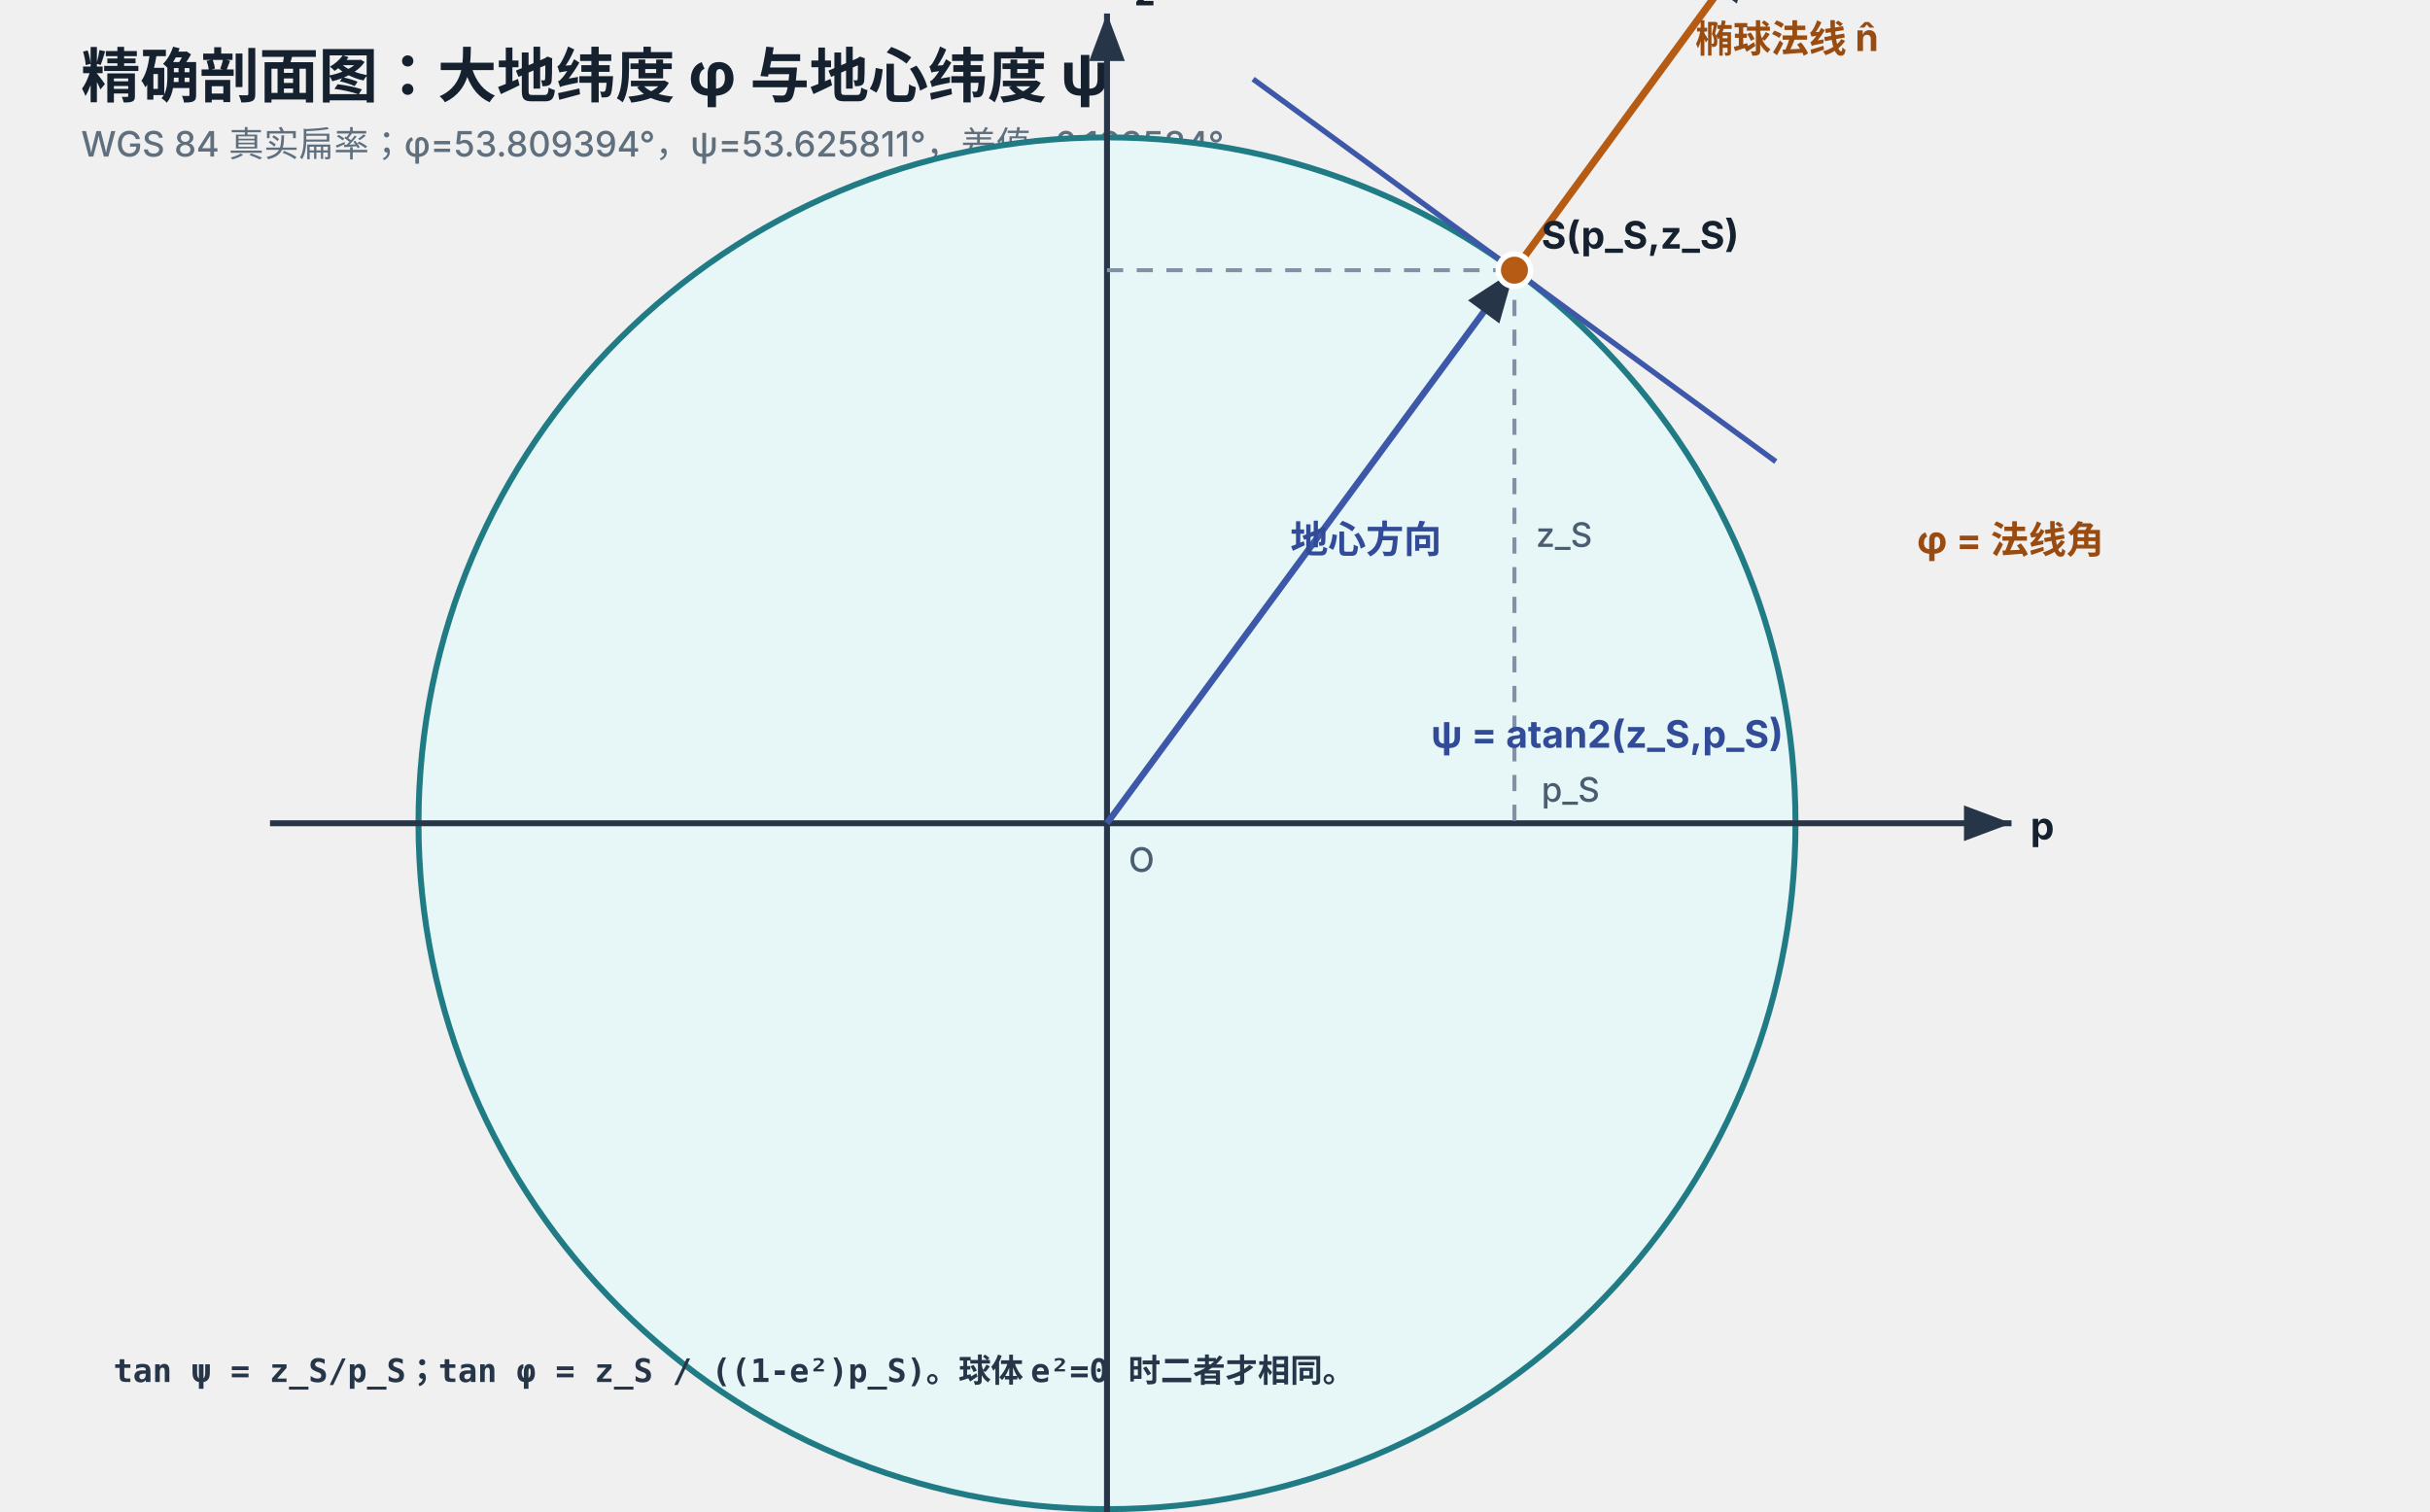
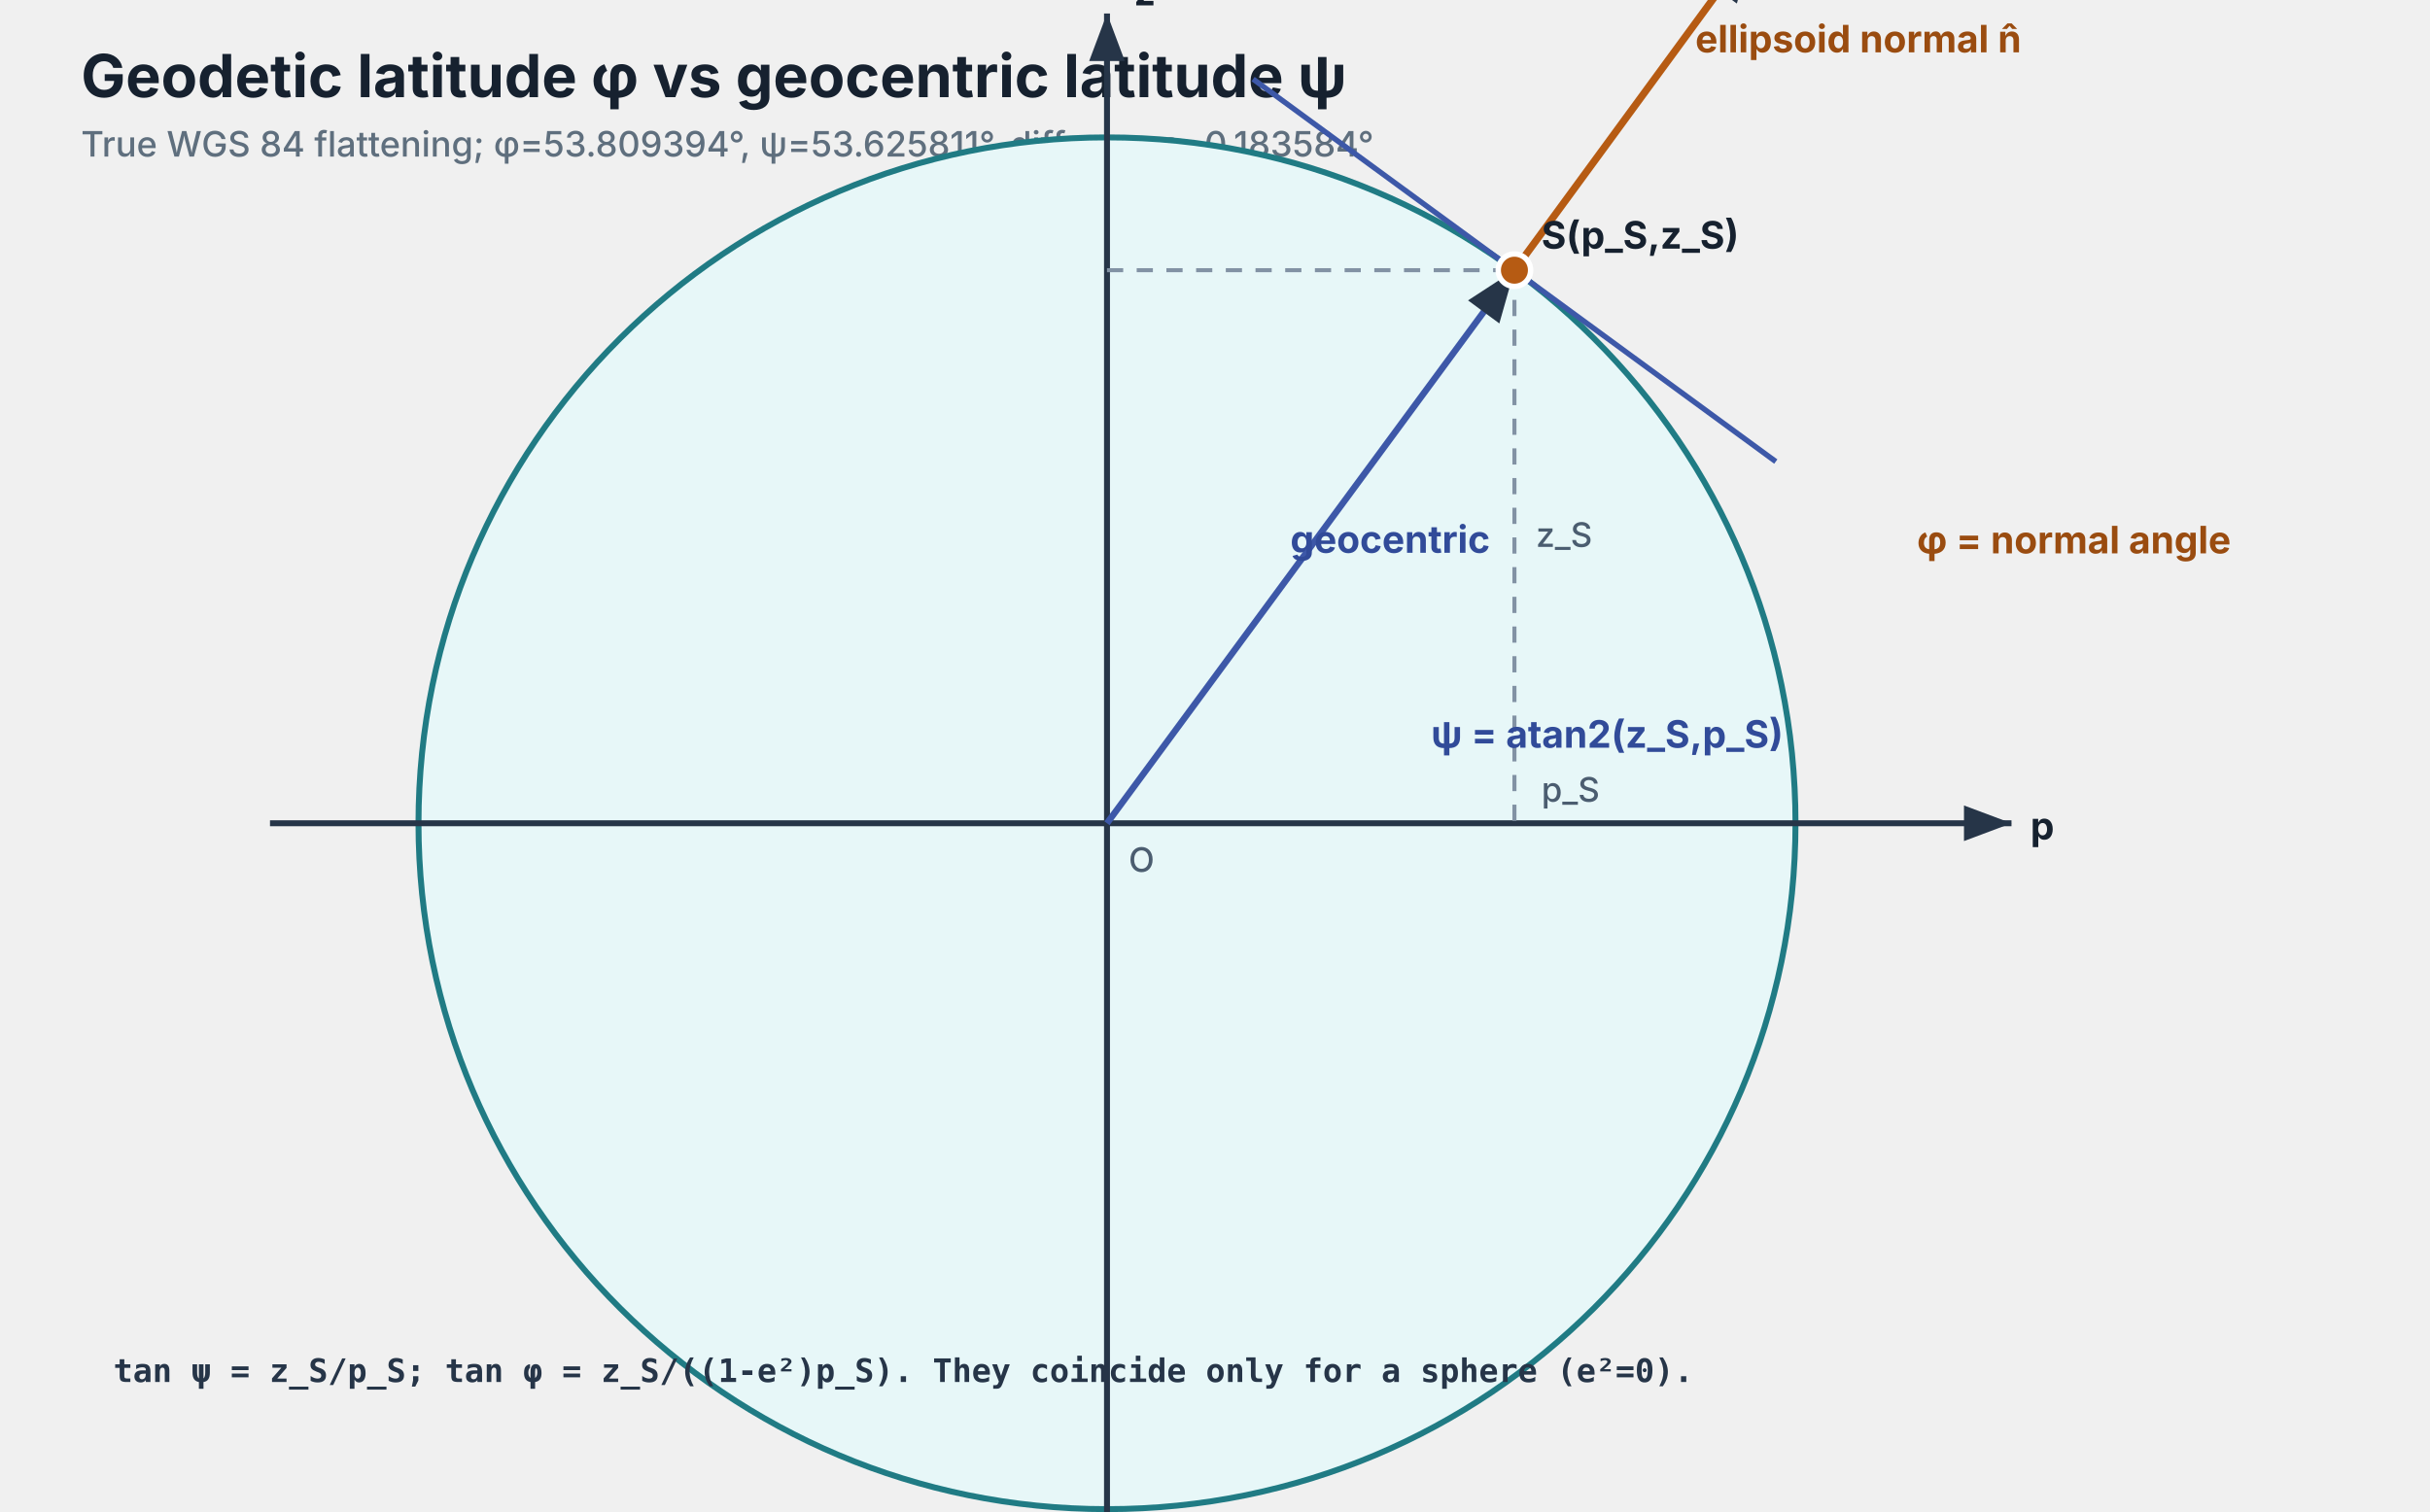
<svg xmlns="http://www.w3.org/2000/svg" viewBox="0 0 900 560" role="img" aria-labelledby="title">
  <defs>
    <marker id="arrow" markerWidth="10" markerHeight="10" refX="8" refY="3" orient="auto" markerUnits="strokeWidth">
      <path d="M0,0 L8,3 L0,6 Z" fill="#263548" />
    </marker>
  </defs>
  <style>
svg { background: linear-gradient(180deg, #fbfdff 0%, #f3f7fa 100%); }
.title { fill: #16212f; font: 700 22px -apple-system, BlinkMacSystemFont, "Segoe UI", sans-serif; }
.subtitle { fill: #5f6f7e; font: 500 13px -apple-system, BlinkMacSystemFont, "Segoe UI", sans-serif; }
.axis { stroke: #263548; stroke-width: 2.2; marker-end: url(#arrow); }
.ellipse { fill: #e7f7f8; stroke: #207b84; stroke-width: 2.2; }
.helper { stroke: #8292a4; stroke-width: 1.5; stroke-dasharray: 6 5; fill: none; }
.normal { stroke: #b65b13; stroke-width: 2.7; marker-end: url(#arrow); }
.radius { stroke: #3d58a8; stroke-width: 2.4; marker-end: url(#arrow); }
.tangent { stroke: #3d58a8; stroke-width: 2.0; }
.point { fill: #007c89; stroke: white; stroke-width: 2.0; }
.surface { fill: #b65b13; stroke: white; stroke-width: 2.0; }
.label { fill: #16212f; font: 650 14px -apple-system, BlinkMacSystemFont, "Segoe UI", sans-serif; }
.small { fill: #4b5d70; font: 500 12.5px -apple-system, BlinkMacSystemFont, "Segoe UI", sans-serif; }
.orange { fill: #9a4c10; font: 650 14px -apple-system, BlinkMacSystemFont, "Segoe UI", sans-serif; }
.indigo { fill: #314b99; font: 650 14px -apple-system, BlinkMacSystemFont, "Segoe UI", sans-serif; }
.formula { fill: #263548; font: 600 12px ui-monospace, SFMono-Regular, Menlo, Consolas, monospace; }
</style>
-   <text class="title" x="30" y="36">精确剖面图：大地纬度 φ 与地心纬度 ψ</text>
-   <text class="subtitle" x="30" y="58">WGS 84 真实扁率；φ=53.809394°，ψ=53.625811°，差值=0.183584°</text>
+   <text class="title" x="30" y="36">Geodetic latitude φ vs geocentric latitude ψ</text>
+   <text class="subtitle" x="30" y="58">True WGS 84 flattening; φ=53.809394°, ψ=53.625811°, difference=0.183584°</text>
  <ellipse class="ellipse" cx="410" cy="305" rx="255" ry="254.1" />
  <line class="axis" x1="100" y1="305" x2="745" y2="305" />
  <line class="axis" x1="410" y1="590" x2="410" y2="5" />
  <line class="helper" x1="560.9" y1="100.1" x2="560.9" y2="305.0" />
  <line class="helper" x1="410.0" y1="100.1" x2="560.9" y2="100.1" />
  <line class="radius" x1="410" y1="305" x2="560.9" y2="100.1" />
  <line class="normal" x1="560.9" y1="100.1" x2="649.5" y2="-20.9" />
  <line class="tangent" x1="657.7" y1="171.0" x2="464.1" y2="29.3" />
  <circle class="surface" cx="560.9" cy="100.1" r="6" />
  <text class="label" x="752" y="311">p</text>
  <text class="label" x="420" y="2">z</text>
  <text class="small" x="418" y="323">O</text>
-   <text class="orange" x="627.9" y="19.4">椭球法线 n̂</text>
-   <text class="indigo" x="477.9" y="204.8">地心方向</text>
+   <text class="orange" x="627.9" y="19.4">ellipsoid normal n̂</text>
+   <text class="indigo" x="477.9" y="204.8">geocentric</text>
  <text class="label" x="570.9" y="92.1">S(p_S,z_S)</text>
  <text class="small" x="570.9" y="297.0">p_S</text>
  <text class="small" x="568.9" y="202.6">z_S</text>
  <text class="indigo" x="530" y="277">ψ = atan2(z_S,p_S)</text>
-   <text class="orange" x="710" y="205">φ = 法线角</text>
-   <text class="formula" x="42" y="512">tan ψ = z_S/p_S；tan φ = z_S / ((1-e²)p_S)。球体 e²=0 时二者才相同。</text>
+   <text class="orange" x="710" y="205">φ = normal angle</text>
+   <text class="formula" x="42" y="512">tan ψ = z_S/p_S;  tan φ = z_S/((1-e²)p_S).  They coincide only for a sphere (e²=0).</text>
</svg>
